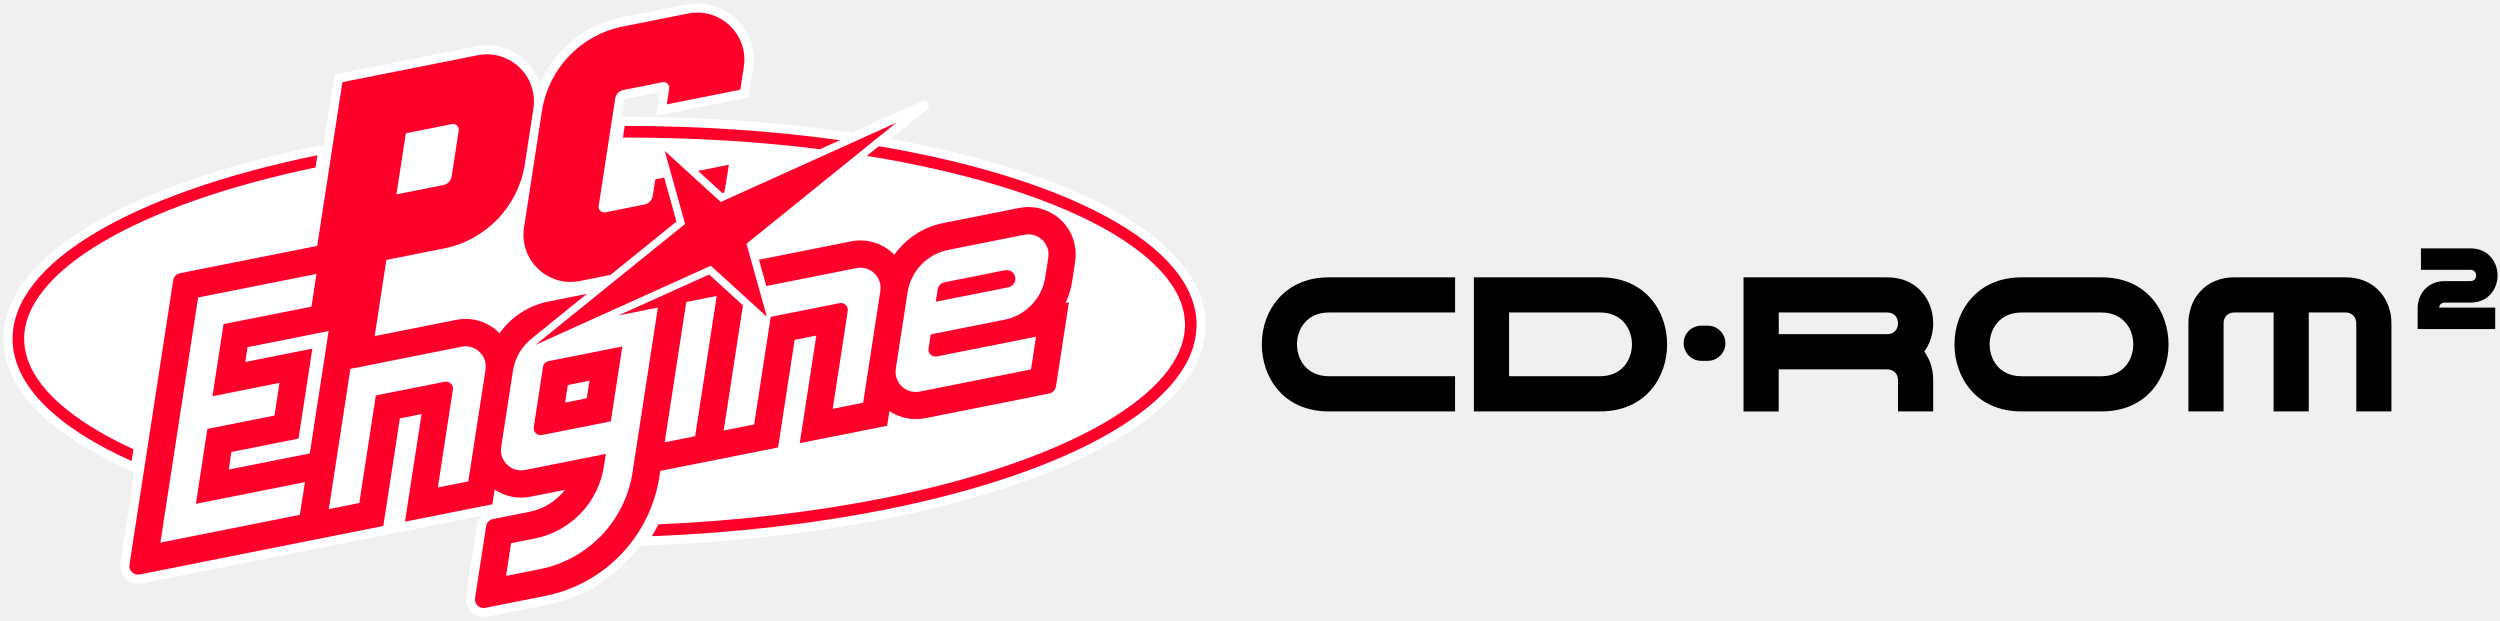
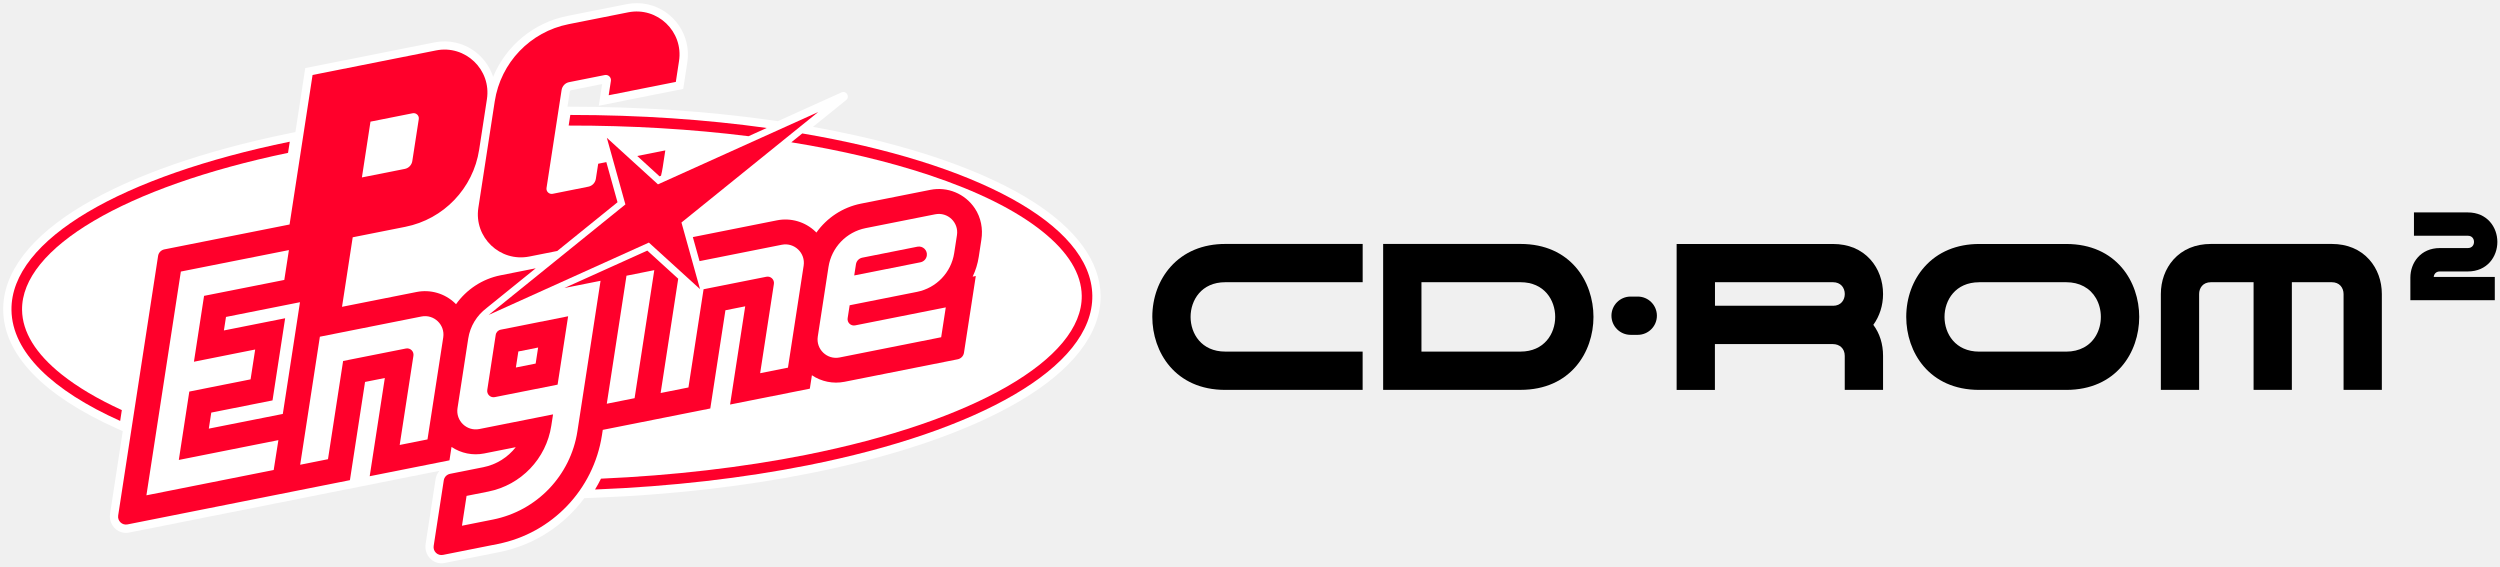
- <svg xmlns="http://www.w3.org/2000/svg" version="1.1" id="Layer_1" x="0px" y="0px" viewBox="0 0 7735.255 1920" xml:space="preserve" width="7735.255" height="1920">
+ <svg xmlns="http://www.w3.org/2000/svg" version="1.1" id="Layer_1" x="0px" y="0px" viewBox="0 0 8473.485 1920" xml:space="preserve" width="8473.485" height="1920">
  <defs id="defs27">
	
	

		
		
		
		
		
		
		
	
		
		
	
			
			
		
			
			
		
			
			
		
			
			
		
			
			
		
			
			
			
			
			
			
			
		
			
			
		
			
			
		
				
			
				
				
			
				
				
				
			
				
			</defs>
  <style type="text/css" id="style1">
	.st0{fill:#FF002B;}
	.st1{fill:#FFFFFF;}
	.st2{fill:#C8C6B9;}
	.st3{fill:#F7F4E6;}
	.st4{fill:#080B19;}
</style>
-   <g id="g28" transform="translate(3896.455,-253.528)" style="display:none;fill:#ffffff">
+   <g id="g28" transform="matrix(1.192308,0,0,1.192308,3896.455,-498.5472)" style="display:none;fill:#ffffff">
    <path d="m 597.9,1119.3 v 93.5 H 215.1 c -141.7,0 -141.7,212.5 0,212.5 h 382.8 v 93.5 H 215.1 c -266.4,0 -266.4,-399.5 0,-399.5 h 382.8 m 15.3,-15.4 H 597.9 215.1 C 73.9,1103.9 0,1212.2 0,1319 c 0,56.1 19.1,108.5 53.8,147.5 39.3,44.2 95.1,67.6 161.3,67.6 h 382.8 15.3 v -15.3 -93.5 -15.3 H 597.9 215.1 c -34.8,0 -62.6,-14.9 -78.2,-41.9 -16.9,-29.3 -16.9,-68.7 0,-98 15.6,-27 43.4,-41.9 78.2,-41.9 h 382.8 15.3 v -15.3 -93.5 z" id="path12" style="fill:#ffffff" />
    <path d="m 1054.4,1119.3 v 0 c 266.4,0 266.4,399.5 0,399.5 H 671.6 v -2.1 -397.4 h 382.8 m -289.3,306 h 289.3 c 141.7,0 141.7,-212.5 0,-212.5 H 765.1 v 212.5 m 289.3,-321.4 H 671.6 656.3 v 15.3 397.4 2.1 15.3 h 15.3 382.8 c 66.2,0 122,-23.4 161.3,-67.6 34.7,-39 53.8,-91.4 53.8,-147.5 0,-56.1 -19.1,-108.5 -53.8,-147.5 -39.3,-44.1 -95.1,-67.5 -161.3,-67.5 z m -274,124.2 h 273.9 c 28.3,0 51.9,9.7 68.2,28.1 14.6,16.5 22.7,38.8 22.7,62.9 0,62.5 -47.1,90.9 -90.9,90.9 H 780.4 Z" id="path14" style="fill:#ffffff" />
    <path d="m 2605.7,1119.3 v 0 c 266.3,0 266.3,399.5 0,399.5 h -247.4 c -266.3,0 -266.3,-399.5 0,-399.5 h 247.4 m -247.4,306 h 247.4 v 0 c 141.7,0 141.7,-212.5 0,-212.5 0,0 0,0 0,0 h -247.4 c 0,0 0,-5 0,-5 0,0 0,1.3 0,5 -141.6,0 -141.6,212.5 0,212.5 m 247.4,-321.4 h -247.4 c -66.2,0 -122,23.4 -161.3,67.6 -34.7,39 -53.8,91.4 -53.8,147.5 0,56.1 19.1,108.5 53.8,147.5 39.3,44.2 95.1,67.6 161.3,67.6 h 247.4 c 141.2,0 215.1,-108.2 215.1,-215.1 0,-106.8 -73.9,-215.1 -215.1,-215.1 z m -232,124.2 h 232 c 62.5,0 90.9,47.1 90.9,90.9 0,43.8 -28.5,90.9 -90.9,90.9 h -247.4 c -62.5,0 -90.9,-47.1 -90.9,-90.9 0,-43.8 28.5,-90.9 90.9,-90.9 z" id="path16" style="fill:#ffffff" />
    <path d="m 1387.7,1268.8 c 25.8,0 46.8,20.9 46.8,46.8 0,25.9 -20.9,46.8 -46.8,46.8 h -20.4 c -25.8,0 -46.8,-20.9 -46.8,-46.8 0,-25.9 20.9,-46.8 46.8,-46.8 h 20.4 m 0,-15.3 h -20.4 c -34.2,0 -62.1,27.9 -62.1,62.1 0,34.2 27.9,62.1 62.1,62.1 h 20.4 c 34.2,0 62.1,-27.9 62.1,-62.1 0,-34.2 -27.9,-62.1 -62.1,-62.1 z" id="path18" style="fill:#ffffff" />
    <path d="m 1942.6,1119.3 c 89.8,0 134.6,67.3 134.6,134.6 0,31.6 -10,63.1 -29.8,87.7 18.2,21.8 29.8,51 29.8,88.1 v 0 89.1 h -93.5 v -89.1 c 0,-27.4 -20.6,-41.1 -41.1,-41.1 v 0 h -343.3 v 130.3 h -93.5 v -399.5 h 93.5 l 343.3,-0.1 v 0 M 1599.4,1295 h 343.3 v 0 c 27.4,0 41.1,-20.6 41.1,-41.1 0,-20.6 -13.7,-41.1 -41.1,-41.1 v 0 h -343.3 v 82.2 m 343.2,-191.1 v 0 h -343.3 -93.5 -15.3 v 15.3 399.5 15.3 h 15.3 93.5 15.3 v -15.3 -114.9 h 327.9 c 0,0 0,0 0,0 6.9,0 13.5,2.3 18.1,6.4 5.1,4.5 7.7,11.1 7.7,19.4 v 89.1 15.3 h 15.3 93.5 15.3 v -15.3 -89.1 c 0,-33.4 -8.9,-63.7 -26,-88.2 16.8,-25.1 26,-55.7 26,-87.5 0,-39 -13.3,-75.5 -37.5,-102.7 -27.3,-30.9 -66.2,-47.3 -112.3,-47.3 z m -327.9,124.2 h 327.9 c 0,0 0,0 0,0 8.3,0 14.8,2.6 19.4,7.7 4.1,4.6 6.4,11.2 6.4,18.1 0,11.9 -6.8,25.8 -25.8,25.8 h -327.9 z" id="path20" style="fill:#ffffff" />
    <path d="m 3360.7,1119.3 c 89.8,0 134.6,67.3 134.6,134.6 v 0 264.9 h -93.5 v -264.9 c 0,-20.6 -13.7,-41.1 -41.1,-41.1 h -121.2 v 306 H 3146 v -306 h -129 c -27.4,0 -41.1,20.6 -41.1,41.1 v 264.9 h -93.5 v -264.9 0 c 0,-67.3 44.9,-134.6 134.6,-134.6 h 343.7 m 0,-15.4 H 3017 c -46.1,0 -85,16.3 -112.4,47.2 -24.2,27.2 -37.5,63.7 -37.5,102.7 v 264.9 15.3 h 15.3 93.5 15.3 v -15.3 -264.9 c 0,-6.9 2.3,-13.5 6.4,-18.1 4.5,-5.1 11.1,-7.7 19.4,-7.7 h 113.5 v 290.7 15.3 h 15.3 93.5 15.3 V 1518.7 1228 h 105.9 c 8.3,0 14.8,2.6 19.4,7.7 4.1,4.6 6.4,11.2 6.4,18.1 v 264.9 15.3 h 15.3 93.5 15.3 v -15.3 -264.9 c 0.2,-74.4 -51.3,-149.9 -149.7,-149.9 z" id="path22" style="fill:#ffffff" />
    <path d="m 3747.4,1029.5 c 101.6,0 101.6,152.4 0,152.4 h -49.9 -9.6 -20 c -16.8,0 -25.2,12.6 -25.2,25.2 v 5.7 h 173.7 v 51 h -224.7 v -27 -24 -5.7 c 0,-38.1 25.4,-76.2 76.2,-76.2 h 29.7 49.9 c 33.6,0 33.6,-50.4 0,-50.4 h -145.6 v -51 h 145.5 m 0,-15.4 h -145.6 -15.3 v 15.3 51 15.3 h 15.3 145.6 c 8.9,0 9.9,6.9 9.9,9.9 0,3 -1,9.9 -9.9,9.9 h -49.9 -29.7 c -60.1,0 -91.6,46.1 -91.6,91.6 v 5.7 24 27 15.3 h 15.3 224.7 15.3 v -15.3 -51 -15.3 h -15.3 -151 c 0.8,-0.1 1.6,-0.2 2.5,-0.2 h 20 9.6 49.9 c 60.1,0 91.6,-46.1 91.6,-91.6 0,-23.7 -8.1,-46 -22.9,-62.6 -16.7,-19 -40.4,-29 -68.5,-29 z" id="path24" style="fill:#ffffff" />
  </g>
-   <g id="g27" style="display:inline;fill:#000000" transform="translate(3896.455,-253.528)">
+   <g id="g27" style="display:inline;fill:#000000" transform="matrix(1.192308,0,0,1.192308,3896.455,-498.5472)">
    <path class="st1" d="M 215.1,1526.5 C 72.6,1526.5 7.7,1418.9 7.7,1319 c 0,-54.2 18.4,-104.8 51.9,-142.4 37.8,-42.5 91.6,-65 155.6,-65 h 390.5 v 108.8 H 215.1 c -67.7,0 -98.6,51.1 -98.6,98.6 0,47.5 30.8,98.6 98.6,98.6 h 390.5 v 108.8 H 215.1 Z" id="path11" style="fill:#000000" />
    <path class="st1" d="m 663.9,1526.5 v -414.9 h 390.5 c 142.5,0 207.4,107.5 207.4,207.4 0,99.9 -64.9,207.4 -207.4,207.4 v 0 H 663.9 Z m 390.5,-108.9 c 67.7,0 98.6,-51.1 98.6,-98.6 0,-47.5 -30.8,-98.6 -98.6,-98.6 H 772.8 v 197.2 z" id="path13" style="fill:#000000" />
    <path class="st1" d="m 2358.3,1526.5 c -142.5,0 -207.4,-107.5 -207.4,-207.4 0,-54.2 18.4,-104.8 51.9,-142.4 37.8,-42.5 91.6,-65 155.6,-65 h 247.4 c 142.5,0 207.4,107.5 207.4,207.4 0,99.9 -64.9,207.4 -207.4,207.4 z m 0,-306 c -67.7,0 -98.6,51.1 -98.6,98.6 0,47.5 30.8,98.6 98.6,98.6 h 247.4 c 37.7,0 67.8,-16.2 84.8,-45.8 18.2,-31.6 18.2,-74.1 0,-105.7 -17,-29.5 -47.2,-45.8 -84.8,-45.8 h -247.4 z" id="path15" style="fill:#000000" />
    <path class="st1" d="m 1367.3,1370 c -30,0 -54.4,-24.4 -54.4,-54.4 0,-30 24.4,-54.4 54.4,-54.4 h 20.4 c 30,0 54.4,24.4 54.4,54.4 0,30 -24.4,54.4 -54.4,54.4 z" id="path17" style="fill:#000000" />
    <path class="st1" d="m 1976.1,1526.5 v -96.8 c 0,-10.5 -3.6,-19.1 -10.3,-25.1 -6.1,-5.4 -14.3,-8.3 -23.2,-8.3 H 1607 v 130.3 h -108.8 v -414.9 h 444.5 c 43.8,0 80.7,15.4 106.7,44.6 23,25.8 35.6,60.5 35.6,97.7 0,32.2 -9.8,63 -27.7,87.6 18.1,24 27.7,54.3 27.7,88.1 v 96.8 z m -33.4,-239.1 c 23.1,0 33.5,-16.8 33.5,-33.5 0,-8.9 -3,-17.1 -8.3,-23.2 -6,-6.7 -14.7,-10.3 -25.1,-10.3 h -335.6 v 66.9 h 335.5 z" id="path19" style="fill:#000000" />
    <path class="st1" d="m 3394.1,1526.5 v -272.6 c 0,-8.9 -3,-17.1 -8.3,-23.2 -6,-6.7 -14.7,-10.3 -25.1,-10.3 h -113.6 v 306 h -108.8 v -306 H 3017 c -23.1,0 -33.5,16.8 -33.5,33.5 v 272.6 h -108.8 v -272.6 c 0,-37.1 12.6,-71.8 35.6,-97.7 26,-29.2 62.9,-44.6 106.7,-44.6 h 343.6 c 43.8,0 80.7,15.4 106.7,44.6 23,25.8 35.6,60.5 35.6,97.7 v 272.6 z" id="path21" style="fill:#000000" />
    <path class="st1" d="m 3584,1271.5 v -64.3 c 0,-41.7 28.8,-83.9 83.9,-83.9 h 79.5 c 12.1,0 17.5,-8.8 17.5,-17.5 0,-8.7 -5.4,-17.5 -17.5,-17.5 H 3594.2 V 1022 h 153.2 c 55.1,0 83.9,42.2 83.9,83.9 0,41.7 -28.8,83.9 -83.9,83.9 h -79.5 c -11.2,0 -16.7,7.5 -17.5,15.5 H 3824 v 66.3 h -240 z" id="path23" style="display:inline;fill:#000000" />
  </g>
  <g id="g3-0" transform="matrix(0.9745204,0,0,0.9745204,-273.3321,-14.54173)" style="display:inline">
    <g id="g2-9" style="display:none;fill:#ff002b;fill-opacity:1;stroke:none" transform="translate(280.5002,14.92194)">
      <path class="st0" d="m 1535.2,1964.8 c -5.3,0 -10.7,-0.7 -16,-2.1 -30.4,-8.2 -49.6,-38.7 -44.7,-71 l 34.8,-226.1 c 1.1,-7.1 3.4,-13.8 6.7,-20 L 450,1857.7 c -4,0.8 -8.1,1.3 -12.2,1.3 -5.3,0 -10.7,-0.7 -16,-2.1 -30.4,-8.2 -49.6,-38.7 -44.7,-71 l 43.5,-283 -17,-7.6 C 145.2,1379.3 7.5,1235.4 5.3,1079 3.6,946.8 101.1,818.6 287.4,708.2 c 173.4,-102.8 420,-189 713.3,-249 l 21.6,-4.4 34.2,-222.5 453,-90.1 c 12.1,-2.4 24.3,-3.6 36.3,-3.6 13.4,0 26.8,1.5 39.9,4.5 31.4,7.1 60.5,22.4 84.2,44.3 19.6,18.2 35.1,40.5 45.4,65.2 22.4,-48.7 55.9,-92.3 97.4,-126.7 45.7,-37.8 100.4,-63.9 158.2,-75.4 l 207,-41.2 c 12.2,-2.4 24.5,-3.6 36.5,-3.6 13.4,0 26.7,1.5 39.8,4.4 93.9,21.1 156,112.3 141.3,207.6 l -14.8,96.4 -267.3,53.2 c 192.7,4.6 379.9,19.3 557.9,44.1 l 33.1,4.6 107.2,-48.6 112.4,-50.7 c 3,-1.4 6.1,-2 9.1,-2 8.8,0 16.7,5.8 19.8,14.5 3.1,8.6 0.5,17.6 -6.8,23.4 L 2840.3,438 c 50.7,9.3 98.8,19 143.2,29 251,56.4 460.7,134.6 606.6,226.1 157.6,98.8 241.8,214.5 243.4,334.6 1.7,133.8 -98.1,263.3 -288.6,374.7 -177.6,103.8 -429.5,190.1 -728.4,249.5 -231.5,46 -482.3,74.6 -745.6,84.9 l -36,1.4 c -73,97.4 -178.4,164 -297,187.5 l -190.4,37.9 c -4.1,0.8 -8.2,1.2 -12.3,1.2 z M 1983.5,365.5 c 31.3,0 62.4,0.3 93.5,0.8 l 10.4,-67.1 -100.2,19.9 -7.2,46.4 z" id="path1-4" style="display:inline;fill:#ff002b;fill-opacity:1;stroke:none" />
      <path class="st0" d="m 2214.6,11 c 13,0 25.8,1.4 38.5,4.3 91.1,20.5 151.3,109 137.1,201.3 l -14.2,92.6 -293.7,58.5 11.6,-75.4 -108.7,21.6 c -1.8,0.4 -3.2,1.9 -3.5,3.7 l -8.3,53.5 h 9.9 c 238.3,0 469.6,15.3 687.2,45.5 l 34.7,4.8 108.7,-49.2 112.3,-50.7 c 2.4,-1.1 4.7,-1.6 6.8,-1.6 13.4,0 21.9,18.1 9.6,28.1 l -110.7,89.4 -4.8,3.9 c 53,9.5 104.9,19.9 154.8,31.1 250.3,56.3 459.5,134.2 604.9,225.4 156,97.8 239.2,212 240.8,330 1.7,131.6 -97,259.5 -285.8,369.9 -177,103.4 -428.2,189.5 -726.7,248.9 -231.2,45.9 -481.7,74.5 -744.8,84.8 l -38.7,1.5 c -70.4,94.9 -174.6,163.6 -295.2,187.5 l -190.4,37.9 c -3.7,0.8 -7.4,1.2 -11.1,1.2 -4.9,0 -9.7,-0.7 -14.5,-2 -28,-7.6 -45,-36.1 -40.7,-64.8 l 34.8,-226.1 c 1.7,-10.9 6.6,-21 13.7,-28.9 L 449,1852.3 c -3.7,0.8 -7.4,1.2 -11.1,1.2 -4.9,0 -9.7,-0.7 -14.5,-2 -28,-7.6 -45,-36.1 -40.7,-64.8 l 44.1,-287.1 -20.8,-9.3 C 149.7,1375.3 13.1,1233 11,1079 9.3,949 105.9,822.4 290.4,713 463.2,610.4 709.3,524.5 1002,464.5 l 25.4,-5.2 34.2,-222.5 449.2,-89.4 c 11.8,-2.4 23.6,-3.5 35.3,-3.5 13,0 25.9,1.4 38.7,4.3 63,14.2 111.3,60.8 130.3,118.9 C 1759.4,160 1855.3,79 1972.2,55.7 l 207,-41.2 c 11.8,-2.3 23.7,-3.5 35.4,-3.5 m 0,-11 c 0,0 0,0 0,0 -12.4,0 -25,1.2 -37.6,3.7 l -207,41.2 c -58.7,11.7 -114.3,38.2 -160.7,76.6 -39.1,32.4 -71.1,72.8 -93.7,117.9 -10.3,-21.1 -24.5,-40.2 -41.8,-56.2 -24.4,-22.6 -54.4,-38.4 -86.7,-45.7 -13.5,-3 -27.4,-4.6 -41.1,-4.6 -12.4,0 -25,1.3 -37.4,3.7 l -449.2,89.4 -7.6,1.5 -1.2,7.6 -33,214.9 -17.8,3.6 C 705.9,513.8 458.7,600.1 284.8,703.3 96.8,814.8 -1.7,944.7 0,1079 c 2.2,158.7 141,304.3 401.5,421.2 l 13.1,5.9 -42.8,278.9 c -2.5,16.6 0.9,33.6 9.7,47.8 9,14.6 22.8,25 39,29.3 5.7,1.5 11.6,2.3 17.4,2.3 4.5,0 9,-0.5 13.4,-1.4 l 1055.6,-210 c -1.3,3.8 -2.3,7.7 -2.9,11.7 l -34.8,226.1 c -2.5,16.6 0.9,33.6 9.7,47.8 9,14.6 22.8,25 39,29.3 5.7,1.5 11.6,2.3 17.4,2.3 4.5,0 9,-0.5 13.3,-1.4 l 190.3,-37.9 c 60.7,-12.1 118,-35.2 170.2,-68.7 49.6,-31.8 92.8,-71.8 128.5,-118.8 l 33.4,-1.3 c 263.6,-10.4 514.8,-39 746.5,-85 299.5,-59.6 551.9,-146.1 730.1,-250.2 192.3,-112.4 293.1,-243.7 291.3,-379.5 -1.6,-122 -86.7,-239.3 -246,-339.2 -146.4,-91.8 -356.8,-170.3 -608.3,-226.8 -41,-9.2 -85.2,-18.2 -131.6,-26.9 l 96.7,-78.1 c 9.1,-7.4 12.4,-18.7 8.5,-29.6 -3.9,-10.8 -13.9,-18.1 -25,-18.1 -3.9,0 -7.7,0.9 -11.4,2.5 l -112.3,50.7 -105.7,48.1 -31.5,-4.3 C 2509.2,383 2338.4,368.7 2162.7,363 l 215.5,-42.9 7.6,-1.5 1.2,-7.6 14.2,-92.6 C 2416.3,120.3 2352.4,26.4 2255.6,4.6 2242.2,1.5 2228.4,0 2214.6,0 Z m -222.6,323.8 88.6,-17.6 -8.4,54.5 c -28.5,-0.5 -57.1,-0.7 -85.8,-0.7 z" id="path2-8" style="display:inline;fill:#ff002b;fill-opacity:1;stroke:none" />
    </g>
    <path class="st0" d="m 4108.4,1042.722 c -1.6,-118 -84.8,-232.2 -240.8,-330 -145.4,-91.2 -354.5,-169.1 -604.9,-225.4 -49.9,-11.2 -101.8,-21.6 -154.8,-31.1 l 4.8,-3.9 v 0 l 110.7,-89.4 c 14.3,-11.6 0.5,-34.2 -16.4,-26.5 l -112.3,50.7 -108.7,49.2 -34.7,-4.8 c -217.6,-30.2 -448.9,-45.5 -687.2,-45.5 h -9.9 l 8.3,-53.5 c 0.3,-1.8 1.7,-3.3 3.5,-3.7 l 108.7,-21.6 -11.6,75.4 293.7,-58.5 14.2,-92.6 c 14.2,-92.4 -46,-180.9 -137.1,-201.3 -24.3,-5.5 -49.1,-5.7 -74,-0.8 l -207,41.2 c -117.1,23.3 -213,104.3 -257.3,211.5 -19.1,-58.1 -67.3,-104.7 -130.3,-118.9 -24.3,-5.5 -49.1,-5.8 -74,-0.8 l -449.2,89.4 -34.2,222.5 -25.4,5.2 c -292.7,60 -538.8,145.9 -711.6,248.4 -184.5,109.2 -281,235.8 -279.3,365.9 2.1,154 138.7,296.3 395,411.3 l 20.8,9.3 -44.1,287.1 c -4.4,28.7 12.6,57.3 40.7,64.8 8.5,2.3 17.1,2.6 25.7,0.8 l 1079.5,-214.8 c -7.2,8 -12,18 -13.7,28.9 l -34.8,226.1 c -4.4,28.7 12.6,57.3 40.7,64.8 8.5,2.3 17.1,2.6 25.7,0.8 l 190.4,-37.9 c 120.6,-24 224.8,-92.6 295.2,-187.5 l 38.7,-1.5 c 263.1,-10.3 513.6,-38.9 744.8,-84.8 298.5,-59.4 549.7,-145.5 726.7,-248.9 188.5,-110.1 287.2,-238 285.5,-369.6 z" id="path3-8" style="display:inline;fill:#ffffff;fill-opacity:1;stroke:none" />
    <g id="g20-2" style="display:none;fill:#000000;stroke:none" transform="translate(296.5002,30.92194)">
-       <polygon class="st1" points="2845.6,389.7 2288.4,641.2 2110.6,479.3 2175.1,711 1699.6,1095.3 2256.8,843.7 2434.7,1005.6 2370.1,773.9 " id="polygon13" style="display:inline;fill:#000000;stroke:none" />
+       <polygon class="st1" points="1699.6,1095.3 2256.8,843.7 2434.7,1005.6 2370.1,773.9 2845.6,389.7 2288.4,641.2 2110.6,479.3 2175.1,711 " id="polygon13" style="display:inline;fill:#000000;stroke:none" />
      <path class="st1" d="m 2294,613.4 5,-2.3 c 2.3,-9.3 4.3,-18.8 5.8,-28.4 l 9.1,-59.6 -97.6,19.4 z" id="path13-4" style="display:inline;fill:#000000;stroke:none" />
      <path class="st1" d="m 1841,892.2 97.1,-19.3 209.6,-169.5 -38.9,-139.6 -28.3,5.7 -8.1,52.3 c -2.1,13.8 -12.6,24.9 -26.3,27.5 l -124,24.8 c -12.2,2.4 -23.2,-8.1 -21.3,-20.3 l 52.4,-340.6 c 2.1,-13.8 12.6,-24.9 26.3,-27.5 L 2103.4,261 c 12.2,-2.4 23.2,8.1 21.3,20.3 l -7.7,50 233.5,-46.4 11.1,-72.6 c 15.8,-102.6 -75.2,-189.7 -177,-169.4 l -207,41.2 c -133.5,26.5 -236.2,133.8 -256.9,268.4 l -57,370.4 c -15.6,102.4 75.3,189.5 177.3,169.3 z" id="path14-5" style="display:inline;fill:#000000;stroke:none" />
      <path class="st1" d="M 214,1302 C 123.9,1230 77.7,1154.7 76.7,1078 73.8,862.7 435.7,649.8 1001.8,531.6 l 6,-38.8 c -580,118.8 -971.2,338.9 -967.9,585.7 2,146.4 142.4,279.7 378,385.5 l 5.8,-37.7 C 339.8,1387.9 269.6,1346.3 214,1302 Z" id="path15-5" style="display:inline;fill:#000000;stroke:none" />
      <path class="st1" d="m 1983.5,399.8 -5.7,36.9 c 217.3,-0.3 428.3,12.4 625.6,37 l 63.3,-28.6 c -210.5,-29.3 -441.1,-45.3 -683.2,-45.3 z" id="path16-1" style="display:inline;fill:#000000;stroke:none" />
      <path class="st1" d="m 2790.3,464.1 -38.1,30.8 c 174.6,28.2 336.2,66.4 478.6,113.7 169.3,56.3 302,122.2 394.2,196 90.1,72 136.3,147.3 137.3,224 3,219.6 -373.7,436.9 -959.7,553.5 -219.4,43.6 -462.9,71.8 -712.4,82.7 -6.4,12.9 -13.2,25.5 -20.7,37.7 266.3,-10.4 516.9,-39.9 740.2,-84.3 591.8,-117.7 992.6,-340.2 989.4,-590.1 -3.4,-250.3 -411.9,-462.4 -1008.8,-564 z" id="path17-7" style="display:inline;fill:#000000;stroke:none" />
      <path class="st1" d="m 3190.8,858 -191.9,38.2 c -11.3,2.3 -20.1,11.4 -21.9,22.9 l -6,38.9 230.5,-45.8 c 11.3,-2.3 20.1,-11.4 21.9,-22.9 v 0 c 3,-18.9 -13.8,-35 -32.6,-31.3 z" id="path18-1" style="display:inline;fill:#000000;stroke:none" />
      <path class="st1" d="m 1724.1,1164.7 -29.4,191.5 c -2.3,15.1 11,27.9 26,25 l 218.6,-43.4 36.6,-237.8 -234.3,46.6 c -9.1,1.7 -16.1,8.9 -17.5,18.1 z m 78.7,57.7 68.8,-13.7 -8.6,55.8 -68.8,13.7 z" id="path19-1" style="display:inline;fill:#000000;stroke:none" />
      <path class="st1" d="m 3390.7,725 c -34.5,-52 -96,-76.5 -155.1,-64.7 l -241.4,48 c -63.7,12.7 -118.6,49.6 -154.8,100.6 -1.2,-1.2 -2.4,-2.5 -3.6,-3.7 -35.5,-33.9 -85.3,-48.4 -133.4,-38.9 l -292.7,58.3 23.3,83.6 286.3,-57 c 43.5,-8.6 82.5,28.6 75.8,72.6 l -54.6,354.9 -96.7,19.3 47.8,-310.5 c 2.3,-15.1 -11,-27.9 -26,-25 l -218.6,43.5 -52.6,341.6 -96.7,19.3 61.1,-397.5 -107.4,-97.8 -288.3,130.1 28.9,-5.8 96.7,-19.3 v 0 l -80.5,523.5 c -23.7,153.9 -141.1,276.6 -293.8,306.9 l -107.7,21.5 16,-103.8 75.5,-15 c 113.9,-22.7 201.6,-114.2 219.2,-229.1 l 6.1,-39.4 -256.5,51 c -43.5,8.6 -82.5,-28.6 -75.8,-72.6 l 37.3,-242.2 c 6.7,-43.1 30,-80.5 63.4,-105.6 l 0.1,-0.2 171.3,-138.5 -122.5,24.4 c -63.7,12.7 -118.6,49.6 -154.8,100.6 -1.2,-1.2 -2.4,-2.5 -3.6,-3.7 -35.5,-33.9 -85.3,-48.4 -133.4,-38.9 l -259.5,51.6 7.3,-47 29.9,-194.8 182.9,-36.4 c 133.5,-26.5 236.2,-133.8 256.9,-268.4 l 27,-175.7 c 15.8,-102.6 -75.2,-189.7 -177,-169.4 l -429.4,85.4 -80,520 -435.5,86.6 c -11.3,2.3 -20.1,11.3 -21.8,22.8 L 411,1792.8 c -2.9,18.9 13.8,34.9 32.5,31.1 l 584.6,-116.3 v 0 l 188.9,-37.6 52.6,-341.6 68.8,-13.7 -52.6,341.6 277.4,-55.2 7.2,-46.7 c 33,22.2 73.8,30.6 113.3,22.8 l 110.1,-21.9 c -27.4,35.2 -67.1,60.5 -112.6,69.6 l -116,23.1 c -11.3,2.3 -20.1,11.3 -21.8,22.8 l -35.1,228 c -2.9,18.9 13.8,34.9 32.5,31.1 l 190.4,-37.9 c 188.4,-37.5 333.2,-188.8 362.4,-378.6 l 2.8,-18.3 187,-37.2 v 0 l 187,-37.2 52.6,-341.6 68.8,-13.7 -52.6,341.6 277.4,-55.2 7.2,-46.7 c 33,22.2 73.8,30.6 113.3,22.8 l 393.8,-78.3 c 11.3,-2.3 20.1,-11.3 21.8,-22.8 l 41.1,-266.8 -10.9,2.2 c 10.2,-21.5 17.5,-44.6 21.2,-68.9 l 9.1,-59.7 c 6,-37.8 -1.4,-76.8 -22.5,-108.6 z M 1288.5,423.1 1435.2,393.9 c 12.2,-2.4 23.2,8.1 21.3,20.3 L 1434,560 c -2.1,13.8 -12.6,24.9 -26.3,27.5 l -149,29.6 z m -336.6,1211.5 -42,8.4 -49.3,9.8 -275.4,54.8 -76,15.1 119.8,-778.2 32,-6.4 236.6,-47 107.2,-21.3 -16,103.8 -30.9,6.2 -248.2,49.2 -35.2,229.1 116.2,-23.2 20.8,-4.2 76,-15.1 -16,103.8 -40.8,8.2 -56.1,11.1 -116.2,23.2 -36.5,237.8 254.6,-50.7 14.1,-2.8 77.6,-15.4 z m -225.7,-143.8 8.6,-55.8 213,-42.4 43.9,-285.7 -213,42.4 7.3,-47 177,-35.2 80.3,-16 -11.4,74.5 -48.3,314.1 z m 760.6,37.5 -96.7,19.3 47.8,-310.5 c 2.3,-15.1 -11,-27.9 -26,-25 l -218.6,43.4 -52.6,341.6 -96.7,19.3 68.5,-445.3 353.3,-70.3 c 43.5,-8.6 82.5,28.6 75.8,72.6 z m 720.3,-143.4 -96.7,19.3 68.5,-445.3 96.7,-19.3 z m 1121.2,-567.2 -9.6,62.4 c -10.4,67.7 -62,121.6 -129.3,135 l -234.3,46.6 -7,45 c -2.3,15.1 11,27.9 26,25 l 218.6,-43.4 43.2,-8.6 53.5,-10.6 -16,103.8 -18.3,3.7 -335.1,66.7 c -43.5,8.6 -82.5,-28.6 -75.8,-72.6 l 37.3,-242.3 c 10.4,-67.7 62,-121.6 129.3,-135 l 241.4,-48 c 43.9,-9 82.9,28.3 76.1,72.3 z" id="path20-5" style="display:inline;fill:#000000;stroke:none" />
    </g>
    <g id="g12-2" style="display:inline;fill:#ff002b;fill-opacity:1;stroke:none" transform="translate(280.5002,14.92194)">
-       <polygon class="st1" points="2288.4,641.2 2110.6,479.3 2175.1,711 1699.6,1095.3 2256.8,843.7 2434.7,1005.6 2370.1,773.9 2845.6,389.7 " id="polygon4" style="display:inline;fill:#ff002b;fill-opacity:1;stroke:none" />
+       <polygon class="st1" points="2175.1,711 1699.6,1095.3 2256.8,843.7 2434.7,1005.6 2370.1,773.9 2845.6,389.7 2288.4,641.2 2110.6,479.3 " id="polygon4" style="display:inline;fill:#ff002b;fill-opacity:1;stroke:none" />
      <path class="st1" d="m 2294,613.4 5,-2.3 c 2.3,-9.3 4.3,-18.8 5.8,-28.4 l 9.1,-59.6 -97.6,19.4 z" id="path4-7" style="display:inline;fill:#ff002b;fill-opacity:1;stroke:none" />
      <path class="st1" d="m 1841,892.2 97.1,-19.3 209.6,-169.5 -38.9,-139.6 -28.3,5.7 -8.1,52.3 c -2.1,13.8 -12.6,24.9 -26.3,27.5 l -124,24.8 c -12.2,2.4 -23.2,-8.1 -21.3,-20.3 l 52.4,-340.6 c 2.1,-13.8 12.6,-24.9 26.3,-27.5 L 2103.4,261 c 12.2,-2.4 23.2,8.1 21.3,20.3 l -7.7,50 233.5,-46.4 11.1,-72.6 c 15.8,-102.6 -75.2,-189.7 -177,-169.4 l -207,41.2 c -133.5,26.5 -236.2,133.8 -256.9,268.4 l -57,370.4 c -15.6,102.4 75.3,189.5 177.3,169.3 z" id="path5-6" style="display:inline;fill:#ff002b;fill-opacity:1;stroke:none" />
      <path class="st1" d="M 214,1302 C 123.9,1230 77.7,1154.7 76.7,1078 73.8,862.7 435.7,649.8 1001.8,531.6 l 6,-38.8 c -580,118.8 -971.2,338.9 -967.9,585.7 2,146.4 142.4,279.7 378,385.5 l 5.8,-37.7 C 339.8,1387.9 269.6,1346.3 214,1302 Z" id="path6-1" style="display:inline;fill:#ff002b;fill-opacity:1;stroke:none" />
      <path class="st1" d="m 1983.5,399.8 -5.7,36.9 c 217.3,-0.3 428.3,12.4 625.6,37 l 63.3,-28.6 c -210.5,-29.3 -441.1,-45.3 -683.2,-45.3 z" id="path7-4" style="display:inline;fill:#ff002b;fill-opacity:1;stroke:none" />
      <path class="st1" d="m 2790.3,464.1 -38.1,30.8 c 174.6,28.2 336.2,66.4 478.6,113.7 169.3,56.3 302,122.2 394.2,196 90.1,72 136.3,147.3 137.3,224 3,219.6 -373.7,436.9 -959.7,553.5 -219.4,43.6 -462.9,71.8 -712.4,82.7 -6.4,12.9 -13.2,25.5 -20.7,37.7 266.3,-10.4 516.9,-39.9 740.2,-84.3 591.8,-117.7 992.6,-340.2 989.4,-590.1 -3.4,-250.3 -411.9,-462.4 -1008.8,-564 z" id="path8-2" style="display:inline;fill:#ff002b;fill-opacity:1;stroke:none" />
      <path class="st1" d="m 3190.8,858 -191.9,38.2 c -11.3,2.3 -20.1,11.4 -21.9,22.9 l -6,38.9 230.5,-45.8 c 11.3,-2.3 20.1,-11.4 21.9,-22.9 v 0 c 3,-18.9 -13.8,-35 -32.6,-31.3 z" id="path9-3" style="display:inline;fill:#ff002b;fill-opacity:1;stroke:none" />
      <path class="st1" d="m 1724.1,1164.7 -29.4,191.5 c -2.3,15.1 11,27.9 26,25 l 218.6,-43.4 36.6,-237.8 -234.3,46.6 c -9.1,1.7 -16.1,8.9 -17.5,18.1 z m 78.7,57.7 68.8,-13.7 -8.6,55.8 -68.8,13.7 z" id="path10" style="display:inline;fill:#ff002b;fill-opacity:1;stroke:none" />
      <path class="st1" d="m 3390.7,725 c -34.5,-52 -96,-76.5 -155.1,-64.7 l -241.4,48 c -63.7,12.7 -118.6,49.6 -154.8,100.6 -1.2,-1.2 -2.4,-2.5 -3.6,-3.7 -35.5,-33.9 -85.3,-48.4 -133.4,-38.9 l -292.7,58.3 23.3,83.6 286.3,-57 c 43.5,-8.6 82.5,28.6 75.8,72.6 l -54.6,354.9 -96.7,19.3 47.8,-310.5 c 2.3,-15.1 -11,-27.9 -26,-25 l -218.6,43.5 -52.6,341.6 -96.7,19.3 61.1,-397.5 -107.4,-97.8 -288.3,130.1 28.9,-5.8 96.7,-19.3 v 0 l -80.5,523.5 c -23.7,153.9 -141.1,276.6 -293.8,306.9 l -107.7,21.5 16,-103.8 75.5,-15 c 113.9,-22.7 201.6,-114.2 219.2,-229.1 l 6.1,-39.4 -256.5,51 c -43.5,8.6 -82.5,-28.6 -75.8,-72.6 l 37.3,-242.2 c 6.7,-43.1 30,-80.5 63.4,-105.6 l 0.1,-0.2 171.3,-138.5 -122.5,24.4 c -63.7,12.7 -118.6,49.6 -154.8,100.6 -1.2,-1.2 -2.4,-2.5 -3.6,-3.7 -35.5,-33.9 -85.3,-48.4 -133.4,-38.9 l -259.5,51.6 7.3,-47 29.9,-194.8 182.9,-36.4 c 133.5,-26.5 236.2,-133.8 256.9,-268.4 l 27,-175.7 c 15.8,-102.6 -75.2,-189.7 -177,-169.4 l -429.4,85.4 -80,520 -435.5,86.6 c -11.3,2.3 -20.1,11.3 -21.8,22.8 L 411,1792.8 c -2.9,18.9 13.8,34.9 32.5,31.1 l 584.6,-116.3 v 0 l 188.9,-37.6 52.6,-341.6 68.8,-13.7 -52.6,341.6 277.4,-55.2 7.2,-46.7 c 33,22.2 73.8,30.6 113.3,22.8 l 110.1,-21.9 c -27.4,35.2 -67.1,60.5 -112.6,69.6 l -116,23.1 c -11.3,2.3 -20.1,11.3 -21.8,22.8 l -35.1,228 c -2.9,18.9 13.8,34.9 32.5,31.1 l 190.4,-37.9 c 188.4,-37.5 333.2,-188.8 362.4,-378.6 l 2.8,-18.3 187,-37.2 v 0 l 187,-37.2 52.6,-341.6 68.8,-13.7 -52.6,341.6 277.4,-55.2 7.2,-46.7 c 33,22.2 73.8,30.6 113.3,22.8 l 393.8,-78.3 c 11.3,-2.3 20.1,-11.3 21.8,-22.8 l 41.1,-266.8 -10.9,2.2 c 10.2,-21.5 17.5,-44.6 21.2,-68.9 l 9.1,-59.7 c 6,-37.8 -1.4,-76.8 -22.5,-108.6 z M 1288.5,423.1 1435.2,393.9 c 12.2,-2.4 23.2,8.1 21.3,20.3 L 1434,560 c -2.1,13.8 -12.6,24.9 -26.3,27.5 l -149,29.6 z m -336.6,1211.5 -42,8.4 -49.3,9.8 -275.4,54.8 -76,15.1 119.8,-778.2 32,-6.4 236.6,-47 107.2,-21.3 -16,103.8 -30.9,6.2 -248.2,49.2 -35.2,229.1 116.2,-23.2 20.8,-4.2 76,-15.1 -16,103.8 -40.8,8.2 -56.1,11.1 -116.2,23.2 -36.5,237.8 254.6,-50.7 14.1,-2.8 77.6,-15.4 z m -225.7,-143.8 8.6,-55.8 213,-42.4 43.9,-285.7 -213,42.4 7.3,-47 177,-35.2 80.3,-16 -11.4,74.5 -48.3,314.1 z m 760.6,37.5 -96.7,19.3 47.8,-310.5 c 2.3,-15.1 -11,-27.9 -26,-25 l -218.6,43.4 -52.6,341.6 -96.7,19.3 68.5,-445.3 353.3,-70.3 c 43.5,-8.6 82.5,28.6 75.8,72.6 z m 720.3,-143.4 -96.7,19.3 68.5,-445.3 96.7,-19.3 z m 1121.2,-567.2 -9.6,62.4 c -10.4,67.7 -62,121.6 -129.3,135 l -234.3,46.6 -7,45 c -2.3,15.1 11,27.9 26,25 l 218.6,-43.4 43.2,-8.6 53.5,-10.6 -16,103.8 -18.3,3.7 -335.1,66.7 c -43.5,8.6 -82.5,-28.6 -75.8,-72.6 l 37.3,-242.3 c 10.4,-67.7 62,-121.6 129.3,-135 l 241.4,-48 c 43.9,-9 82.9,28.3 76.1,72.3 z" id="path11-2" style="display:inline;fill:#ff002b;fill-opacity:1;stroke:none" />
    </g>
  </g>
</svg>
